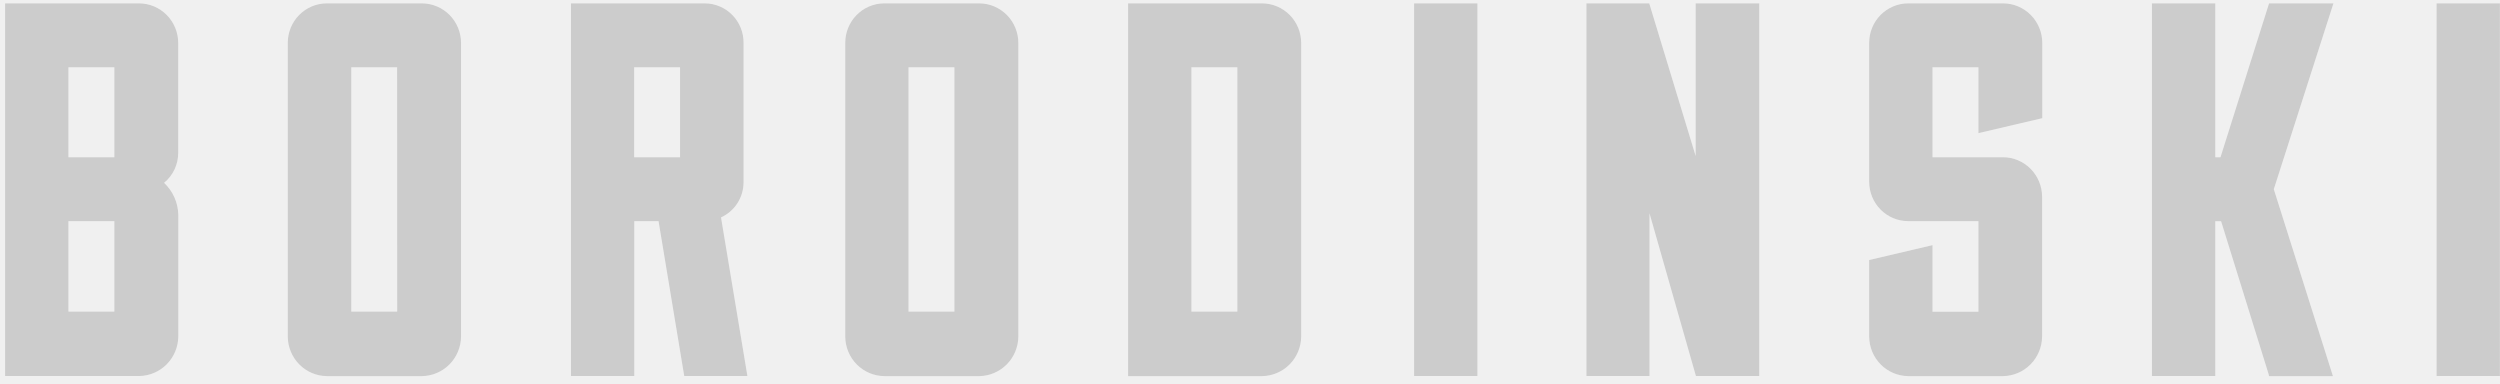
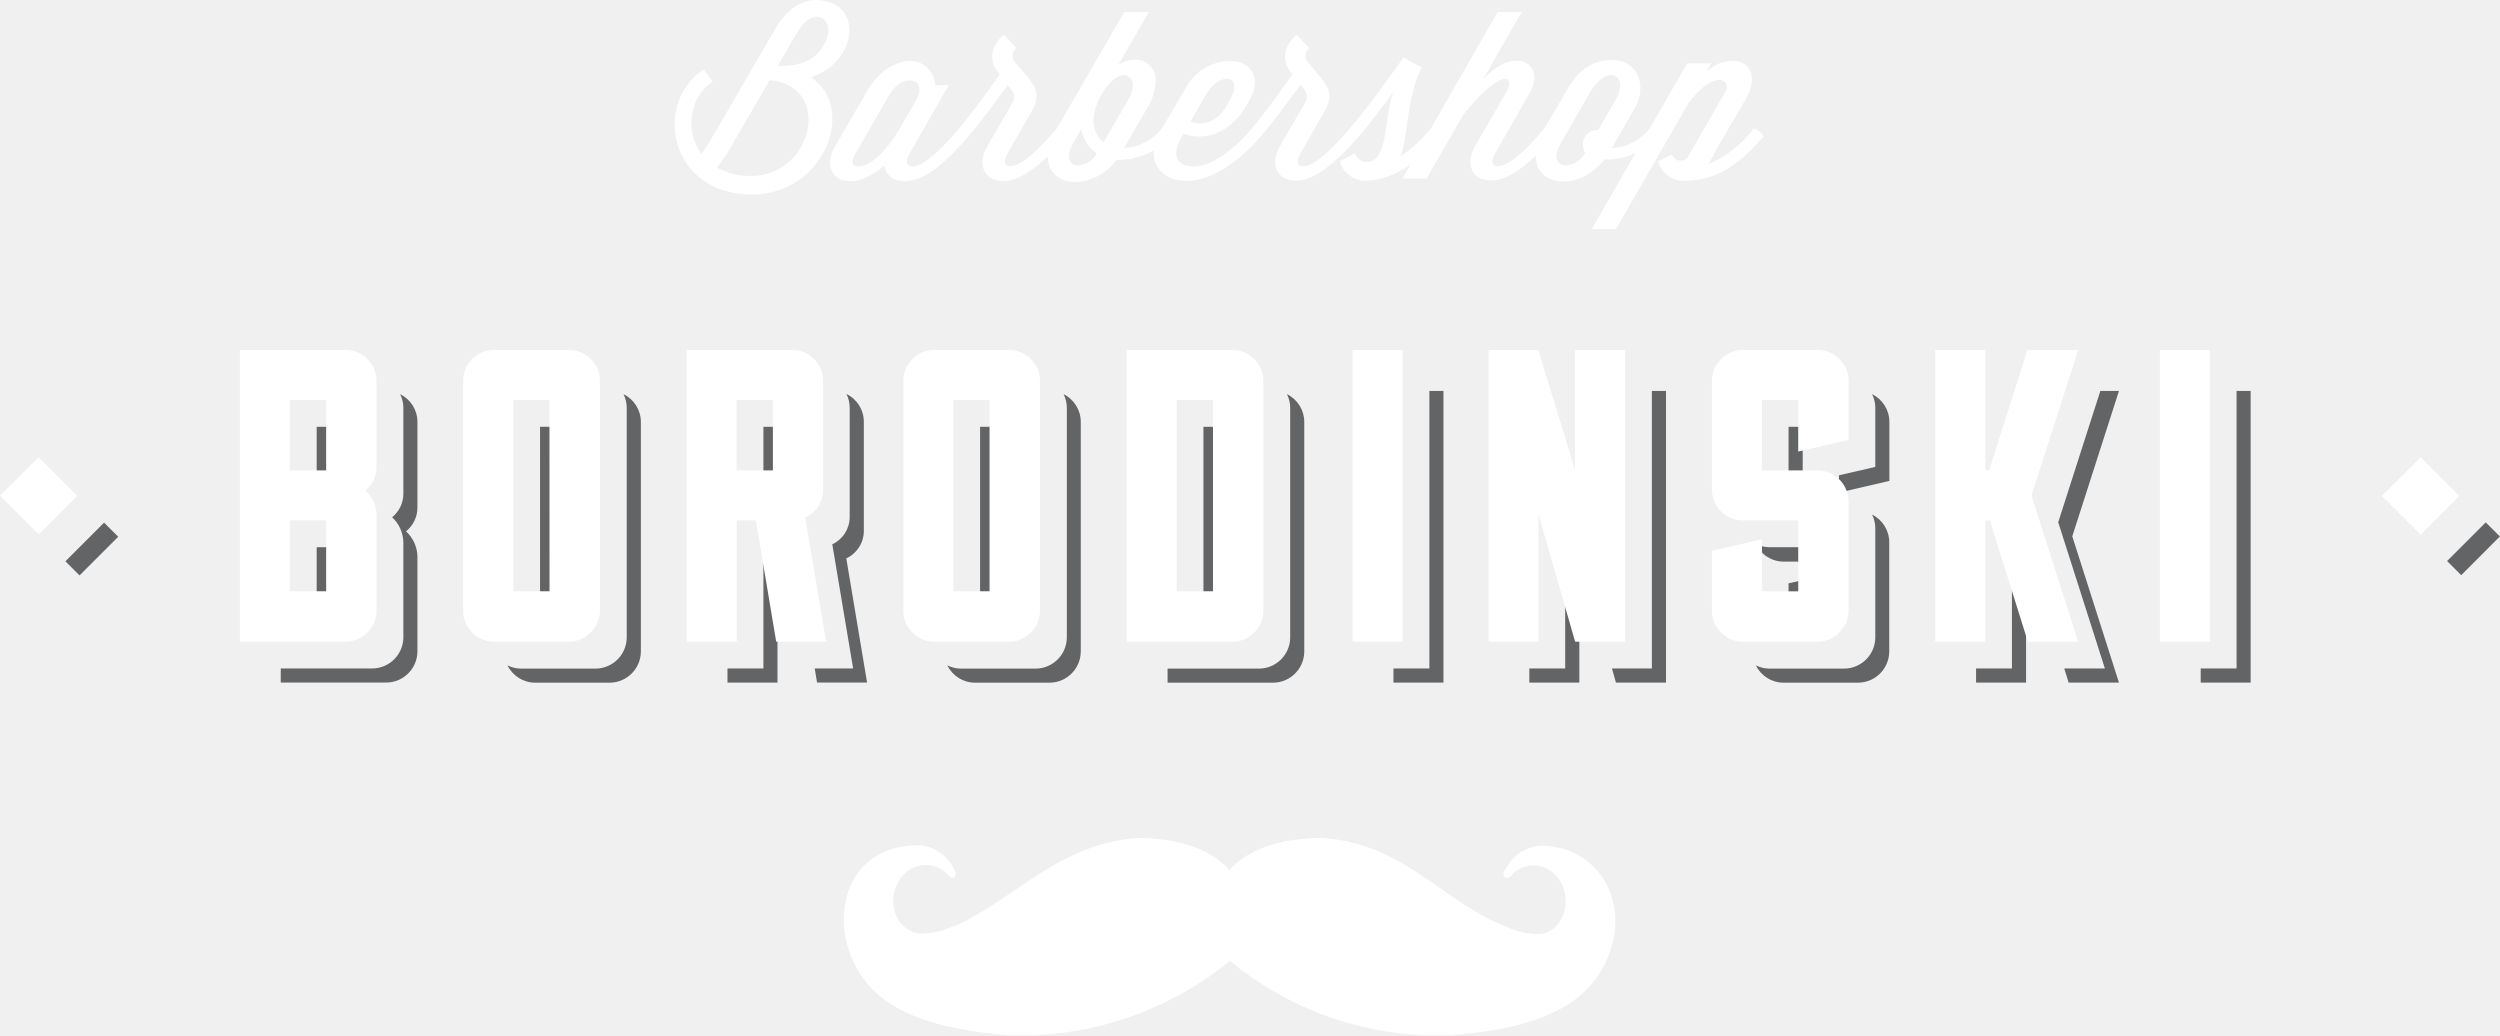
- <svg xmlns="http://www.w3.org/2000/svg" width="293" height="45" viewBox="0 0 293 45" fill="none">
-   <path d="M20.885 17.902C20.889 18.577 20.742 19.245 20.455 19.855C20.168 20.466 19.749 21.003 19.228 21.427C19.739 21.907 20.15 22.484 20.437 23.126C20.723 23.768 20.879 24.462 20.895 25.166V39.45C20.879 40.67 20.392 41.836 19.537 42.699C18.681 43.562 17.525 44.054 16.316 44.069H0.6V0.396H16.306C17.518 0.401 18.68 0.89 19.538 1.755C20.395 2.62 20.88 3.792 20.885 5.016V17.902ZM13.403 7.883H8.021V18.429H13.403V7.883ZM13.403 25.915H8.021V36.522H13.403V25.915ZM49.455 0.396C50.668 0.401 51.83 0.89 52.687 1.755C53.545 2.62 54.029 3.792 54.034 5.016V39.46C54.019 40.68 53.531 41.846 52.676 42.709C51.82 43.572 50.665 44.064 49.455 44.08H38.308C37.097 44.069 35.938 43.579 35.082 42.715C34.225 41.851 33.739 40.682 33.729 39.46V5.016C33.729 3.79 34.211 2.615 35.07 1.749C35.929 0.883 37.094 0.396 38.308 0.396H49.455ZM46.543 7.883H41.17V36.522H46.553L46.543 7.883ZM80.194 44.069L77.182 25.915H74.34V44.069H66.918V0.396H82.624C83.222 0.4 83.813 0.523 84.363 0.757C84.913 0.991 85.413 1.333 85.832 1.762C86.252 2.191 86.584 2.699 86.809 3.257C87.034 3.815 87.147 4.413 87.144 5.016V21.367C87.142 22.236 86.892 23.086 86.424 23.816C85.955 24.545 85.288 25.123 84.502 25.48L87.595 44.069H80.194ZM79.702 7.883H74.32V18.429H79.702V7.883ZM114.77 0.396C115.983 0.401 117.144 0.89 118.002 1.755C118.86 2.62 119.344 3.792 119.349 5.016V39.46C119.333 40.68 118.846 41.846 117.99 42.709C117.135 43.572 115.979 44.064 114.77 44.08H103.643C102.432 44.069 101.273 43.579 100.416 42.715C99.56 41.851 99.074 40.682 99.064 39.46V5.016C99.064 3.801 99.538 2.635 100.384 1.77C101.229 0.906 102.379 0.412 103.583 0.396H114.77ZM111.857 7.883H106.475V36.522H111.857V7.883ZM147.919 0.396C149.132 0.401 150.294 0.89 151.151 1.755C152.009 2.62 152.493 3.792 152.498 5.016V39.46C152.483 40.68 151.995 41.846 151.14 42.709C150.284 43.572 149.129 44.064 147.919 44.08H132.213V0.396H147.919ZM145.017 7.883H139.634V36.522H145.017V7.883ZM165.734 0.396H173.155V44.069H165.734V0.396ZM206.184 0.396V44.069H198.763L193.32 24.993V44.069H185.929V0.396H193.29L198.733 18.297V0.396H206.184ZM234.754 18.429C235.967 18.434 237.129 18.922 237.986 19.788C238.844 20.653 239.328 21.825 239.333 23.048V39.46C239.318 40.68 238.83 41.846 237.975 42.709C237.12 43.572 235.964 44.064 234.754 44.08H223.627C222.42 44.064 221.266 43.571 220.414 42.708C219.562 41.844 219.079 40.678 219.068 39.46V30.474L226.489 28.732V36.532H231.872V25.915H223.647C223.047 25.917 222.453 25.799 221.898 25.568C221.343 25.338 220.839 24.999 220.414 24.572C219.988 24.145 219.651 23.638 219.42 23.079C219.189 22.52 219.07 21.921 219.068 21.316V5.016C219.068 3.794 219.548 2.622 220.402 1.756C221.257 0.89 222.416 0.401 223.627 0.396H234.774C235.987 0.401 237.149 0.89 238.006 1.755C238.864 2.62 239.348 3.792 239.354 5.016V13.85L231.872 15.602V7.883H226.489V18.429H234.754ZM266.488 22.177L273.417 44.08H265.935L265.875 43.826L260.312 25.925H259.629V44.069H252.208V0.396H259.629V18.429H260.241L265.935 0.396H273.477L266.488 22.177ZM285.568 0.396H292.989V44.069H285.568V0.396Z" fill="white" />
-   <path d="M20.885 17.902C20.889 18.577 20.742 19.245 20.455 19.855C20.168 20.466 19.749 21.003 19.228 21.427C19.739 21.907 20.15 22.484 20.437 23.126C20.723 23.768 20.879 24.462 20.895 25.166V39.45C20.879 40.67 20.392 41.836 19.537 42.699C18.681 43.562 17.525 44.054 16.316 44.069H0.6V0.396H16.306C17.518 0.401 18.68 0.89 19.538 1.755C20.395 2.62 20.88 3.792 20.885 5.016V17.902ZM13.403 7.883H8.021V18.429H13.403V7.883ZM13.403 25.915H8.021V36.522H13.403V25.915ZM49.455 0.396C50.668 0.401 51.83 0.89 52.687 1.755C53.545 2.62 54.029 3.792 54.034 5.016V39.46C54.019 40.68 53.531 41.846 52.676 42.709C51.82 43.572 50.665 44.064 49.455 44.08H38.308C37.097 44.069 35.938 43.579 35.082 42.715C34.225 41.851 33.739 40.682 33.729 39.46V5.016C33.729 3.79 34.211 2.615 35.07 1.749C35.929 0.883 37.094 0.396 38.308 0.396H49.455ZM46.543 7.883H41.17V36.522H46.553L46.543 7.883ZM80.194 44.069L77.182 25.915H74.34V44.069H66.918V0.396H82.624C83.222 0.4 83.813 0.523 84.363 0.757C84.913 0.991 85.413 1.333 85.832 1.762C86.252 2.191 86.584 2.699 86.809 3.257C87.034 3.815 87.147 4.413 87.144 5.016V21.367C87.142 22.236 86.892 23.086 86.424 23.816C85.955 24.545 85.288 25.123 84.502 25.48L87.595 44.069H80.194ZM79.702 7.883H74.32V18.429H79.702V7.883ZM114.77 0.396C115.983 0.401 117.144 0.89 118.002 1.755C118.86 2.62 119.344 3.792 119.349 5.016V39.46C119.333 40.68 118.846 41.846 117.99 42.709C117.135 43.572 115.979 44.064 114.77 44.08H103.643C102.432 44.069 101.273 43.579 100.416 42.715C99.56 41.851 99.074 40.682 99.064 39.46V5.016C99.064 3.801 99.538 2.635 100.384 1.77C101.229 0.906 102.379 0.412 103.583 0.396H114.77ZM111.857 7.883H106.475V36.522H111.857V7.883ZM147.919 0.396C149.132 0.401 150.294 0.89 151.151 1.755C152.009 2.62 152.493 3.792 152.498 5.016V39.46C152.483 40.68 151.995 41.846 151.14 42.709C150.284 43.572 149.129 44.064 147.919 44.08H132.213V0.396H147.919ZM145.017 7.883H139.634V36.522H145.017V7.883ZM165.734 0.396H173.155V44.069H165.734V0.396ZM206.184 0.396V44.069H198.763L193.32 24.993V44.069H185.929V0.396H193.29L198.733 18.297V0.396H206.184ZM234.754 18.429C235.967 18.434 237.129 18.922 237.986 19.788C238.844 20.653 239.328 21.825 239.333 23.048V39.46C239.318 40.68 238.83 41.846 237.975 42.709C237.12 43.572 235.964 44.064 234.754 44.08H223.627C222.42 44.064 221.266 43.571 220.414 42.708C219.562 41.844 219.079 40.678 219.068 39.46V30.474L226.489 28.732V36.532H231.872V25.915H223.647C223.047 25.917 222.453 25.799 221.898 25.568C221.343 25.338 220.839 24.999 220.414 24.572C219.988 24.145 219.651 23.638 219.42 23.079C219.189 22.52 219.07 21.921 219.068 21.316V5.016C219.068 3.794 219.548 2.622 220.402 1.756C221.257 0.89 222.416 0.401 223.627 0.396H234.774C235.987 0.401 237.149 0.89 238.006 1.755C238.864 2.62 239.348 3.792 239.354 5.016V13.85L231.872 15.602V7.883H226.489V18.429H234.754ZM266.488 22.177L273.417 44.08H265.935L265.875 43.826L260.312 25.925H259.629V44.069H252.208V0.396H259.629V18.429H260.241L265.935 0.396H273.477L266.488 22.177ZM285.568 0.396H292.989V44.069H285.568V0.396Z" fill="black" fill-opacity="0.2" />
+ <svg xmlns="http://www.w3.org/2000/svg" viewBox="0 0 369.46 153.05">
+   <path d="M119.86 11.43C127 9 127.59 0 120.51 0c-1.95 0-4.28 1.37-5.88 4.17L105 20.73a13.83 13.83 0 01-1.37 2c-2.46-3.39-1.74-8.45 1.71-10.67L104 10.27c-7.46 4.75-5.27 18.48 7.18 18.48 10.6-.01 15.52-12.75 8.68-17.32zM111.07 26a10.23 10.23 0 01-5.13-1.23 18.43 18.43 0 001.78-2.53l6-10.37 1 .1C123 13.72 119.69 26 111.07 26zm3.83-16.21l2.87-4.93c2.6-4.48 5.92-1.85 4.14 1.5-1.37 2.57-3.39 3.36-7.01 3.43z" fill="#fff" />
+   <path d="M259.21 19l-.24.27a16.74 16.74 0 01-6.5 5c.58-.92 1-1.92 1.47-2.67l3.93-6.74c3.32-5.64-2.05-7.53-5.68-4.28l.72-1.23h-3.56L243.79 19l-.24.27a7.66 7.66 0 01-5.37 2.63l3.35-5.78c2.16-3.73.17-7.25-3.18-7.25-2.74 0-4.86 1.09-6.91 4.65l-1.75 3-1.46 2.48-.19.22c-2.57 3-5.06 5.34-6.64 5.34-.79 0-1.23-.55-.41-1.95l5.13-9c1.54-2.7.07-4.65-1.92-4.65-1.54 0-3.18.85-5 2.7l5.68-9.89h-3.56L211.45 19l-.2.23A22.14 22.14 0 01207 23.1c1.13-3.39.89-8.59 3.08-13.14l-2.67-1.44c-1.47 2-4.69 6.67-7.9 10.43l-.24.27c-2.57 3-5.06 5.34-6.64 5.34-.79 0-1.23-.55-.41-1.95l3.56-6.23c1.23-2.16.65-3.42-.51-4.82l-2-2.39a1.39 1.39 0 01.2-2.05l-1.85-2c-2 1.81-2.19 3.83-.92 5.47l.3.41c-1.57 2.22-3.69 5.23-6 8l-.24.27c-2.57 3-5.85 5.34-8.35 5.34-2.19 0-3.49-1.37-1.85-4.24l.34-.62c2.29 1 6.6.51 9.27-4.1l.51-.89c1.92-3.28.07-5.75-2.84-5.75a7.53 7.53 0 00-6.67 4.11L171.7 19l-.21.24a7.59 7.59 0 01-5.37 2.63l3.35-5.78a8.66 8.66 0 001.34-4.09 3 3 0 00-3.22-3.18 4.14 4.14 0 00-2.33.79l4.52-7.83h-3.63L156.18 19l-.19.21c-2.57 3-5.06 5.34-6.64 5.34-.79 0-1.23-.55-.41-1.95l3.56-6.23c1.23-2.16.65-3.42-.51-4.82l-2-2.39a1.39 1.39 0 01.21-2.05l-1.85-2c-2 1.81-2.19 3.83-.92 5.47l.31.41c-1.57 2.22-3.7 5.23-6 8l-.24.27c-2.57 3-5.06 5.34-6.64 5.34-.79 0-1.23-.55-.41-1.95l5.75-10.06h-2A3.7 3.7 0 00134.44 9c-1.92 0-4.58 1.51-6.09 4.11l-5 8.62c-1.51 2.64-.44 5.06 2.43 5.06 1.44 0 3.22-.92 4.93-2.33.17 1.37 1.27 2.33 3.08 2.33 2.94 0 6.33-3.15 9.27-6.57 1.71-2 3-3.76 5.88-7.63l.48.58a1.75 1.75 0 01.21 2l-3.76 6.53c-1.5 2.64-.44 5.06 2.43 5.06 2.06 0 4.34-1.55 6.54-3.65 0 2.43 1.81 3.8 4.11 3.8a7.87 7.87 0 006.05-3.3 6 6 0 00.79 0 10.44 10.44 0 004.72-1.4c-.19 2.57 1.68 4.52 4.82 4.52 4 0 8-3.15 11-6.57 1.71-2 3-3.76 5.88-7.63l.48.58a1.75 1.75 0 01.21 2l-3.76 6.53c-1.51 2.64-.44 5.06 2.43 5.06s6.33-3.15 9.27-6.57c2-2.33 3.8-4.82 5.06-6.5-1.4 3.7-.65 10.33-4 10.33a2 2 0 01-1.68-1.3L198 23.82a3.88 3.88 0 003.9 2.87 9.63 9.63 0 001-.07h.1a12.54 12.54 0 005.47-2.36l-1.22 2.12h3.59l5.4-9.41c5.48-6.88 7.9-6 6.36-3.35l-4.62 8c-1.51 2.63-.44 5.06 2.43 5.06 2.07 0 4.35-1.56 6.55-3.67 0 4.54 6.29 5.42 10.15.55h.79a9.8 9.8 0 003.81-.94l-6.48 11.24h3.59l10.64-18.51c4-5.41 6.47-3.42 5.54-1.81l-5.37 9.31a1.37 1.37 0 01-2.57 0l-2 1a3.88 3.88 0 003.9 2.87h.21c5.17-.1 8.55-3.18 11.46-6.57a2.25 2.25 0 00-1.42-1.15zm-81-5c2.05-3.52 5.68-2.94 3.56.75l-.51.89c-1.71 2.91-4 2.84-5.34 2.36zm-45.61 5.61c-2.16 3.39-4.28 5-5.75 5-.79 0-1.23-.55-.41-1.95l5-8.66c1.92-3.32 5.71-2.46 4 .75zm26.79 4.86a1.33 1.33 0 01-1.44-1.37 4 4 0 01.62-1.85l1.25-2.25a5.23 5.23 0 002.26 3.69 3.34 3.34 0 01-2.7 1.74zM163.1 21a3.84 3.84 0 01-1.51-3.22c0-2.53 2.46-6.67 4.48-6.67a1.36 1.36 0 011.34 1.54 4.33 4.33 0 01-.68 2.12zm73.08-1.78H236a2.1 2.1 0 00-2.09 2.12 2.34 2.34 0 00.34 1.2v.07c-1.68 2.87-5.75 2.33-3.63-1.37l2.7-4.69 1.68-2.93c2.5-4.24 5.92-2.57 3.76 1.13zM0 73.26l5.72-5.7 5.7 5.7-5.7 5.72zM352.01 73.29l5.72-5.72 5.71 5.72-5.71 5.71z" fill="#fff" />
+   <g fill="#636466">
+     <path d="M46.8 73.48h2.08v-8.32h3.27v-2.09H46.8zM61.69 75V62.32a4.56 4.56 0 00-2.56-4.07 4.46 4.46 0 01.48 2v12.68a4.47 4.47 0 01-1.66 3.51 5.2 5.2 0 011.66 3.69v14.1a4.63 4.63 0 01-4.56 4.56H41.49v2.08h15.64a4.63 4.63 0 004.56-4.56v-14.1A5.19 5.19 0 0060 78.52 4.47 4.47 0 0061.69 75z" />
+     <path d="M46.8 91.34h2.08v-8.39h3.27v-2.08H46.8zM79.81 91.34h2.08V65.16h3.27v-2.09h-5.35z" />
+     <path d="M92.14 58.25a4.46 4.46 0 01.48 2v34a4.63 4.63 0 01-4.56 4.56H77a4.5 4.5 0 01-2-.48 4.56 4.56 0 004.07 2.56h11.08a4.63 4.63 0 004.56-4.56v-34a4.57 4.57 0 00-2.57-4.08zM112.82 73.48h2.08v-8.32h3.28v-2.09h-5.36zM125.07 82.52a4.47 4.47 0 002.59-4.06V62.32a4.56 4.56 0 00-2.57-4.1 4.55 4.55 0 01.48 2v16.15a4.46 4.46 0 01-2.57 4.07l3.08 18.35h-5.68l.35 2.08h7.39zM115.65 80.87h-2.83v17.92h-5.31v2.09h7.39V82.95h1.1zM144.84 91.34h2.09V65.16h3.27v-2.09h-5.36z" />
+     <path d="M157.18 58.25a4.45 4.45 0 01.48 2v34a4.63 4.63 0 01-4.56 4.56H142a4.49 4.49 0 01-2-.48 4.56 4.56 0 004.07 2.56h11.09a4.63 4.63 0 004.56-4.56v-34a4.57 4.57 0 00-2.54-4.08zM177.85 91.34h2.09V65.16h3.27v-2.09h-5.36z" />
+     <path d="M190.19 58.25a4.46 4.46 0 01.48 2v34a4.63 4.63 0 01-4.56 4.56h-13.56v2.08h15.64a4.63 4.63 0 004.56-4.56v-34a4.57 4.57 0 00-2.56-4.08zM211.24 57.77v41.02h-5.31v2.09h7.39V57.77zM244.12 57.77v41.02h-5.9l.59 2.09h7.4V57.77zM231.31 79.95v18.84h-5.3v2.09h7.39V87.19zM263.58 83h6.11v-2.13h-8.19a4.51 4.51 0 01-2-.48 4.53 4.53 0 004.08 2.61zM266.41 85.73l-2.09.48v5.13h2.09zM276.66 58.25a4.46 4.46 0 01.48 2V69l-5.37 1.24v2.56l7.45-1.73v-8.75a4.56 4.56 0 00-2.56-4.07z" />
+     <path d="M276.66 76.05a4.46 4.46 0 01.48 2v16.2a4.63 4.63 0 01-4.56 4.56h-11.09a4.5 4.5 0 01-2-.48 4.56 4.56 0 004.07 2.56h11.08a4.63 4.63 0 004.56-4.56V80.12a4.56 4.56 0 00-2.54-4.07zM264.32 63.07v10.41h2.09v-8.32h3.27v-2.09zM298.01 80.87h-.68v17.92h-5.3v2.09h7.39V85.35zM313.15 57.77h-2.75l-6.23 19.41 6.9 21.61h-6.01l.58 1.84.06.25h7.45l-6.9-21.62zM330.53 57.77v41.02h-5.3v2.09h7.38V57.77z" />
+   </g>
+   <path d="M167.9 123.85h1.41c5.43.28 9.69 1.73 12.39 4.72 2.74-3 7-4.46 12.46-4.72h1.35c12.11.82 17.63 9.5 27.3 13.19a11.12 11.12 0 004.79 1c2.48-.27 4.06-2.78 3.74-5.58-.34-3-3.28-5.61-6.56-4.17a4.32 4.32 0 00-1.17.8c-.25.23-.53.83-1.17.61-.6-.5 0-1.23.31-1.65a6 6 0 016.07-3c5.63.4 10.67 5.34 9.81 12.82C236.71 149 226.53 152 214.46 153h-3.93a48.28 48.28 0 01-28.77-11 49.07 49.07 0 01-28.9 11H149c-12.16-1.07-22.44-4-24.23-15.46-.68-8.16 4.18-12.17 9.82-12.58a6.11 6.11 0 016.14 3c.28.46.8 1.17.31 1.72-.61.11-.91-.37-1.17-.61a4 4 0 00-2.82-1.23c-3.86-.14-6.08 4.15-4.54 7.61a4.33 4.33 0 003.37 2.52 11.69 11.69 0 004.79-1 23.84 23.84 0 003.87-1.9c7.35-4.26 13.1-10.31 23.36-11.22z" fill="#fff" />
+   <path d="M361.64 82.91l5.71-5.71 2.09 2.08-5.71 5.72zM9.67 82.95l5.71-5.71 2.09 2.08-5.72 5.72z" fill="#636466" />
+   <path d="M55.65 69A4.47 4.47 0 0154 72.48a5.2 5.2 0 011.66 3.69v14.1a4.63 4.63 0 01-4.56 4.56H35.45V51.72h15.64a4.59 4.59 0 014.56 4.56zm-7.45-9.89h-5.36v10.41h5.36zm0 17.8h-5.36v10.47h5.36zM84.1 51.72a4.59 4.59 0 014.56 4.56v34a4.63 4.63 0 01-4.56 4.56H73a4.59 4.59 0 01-4.56-4.56v-34A4.55 4.55 0 0173 51.72zm-2.9 7.39h-5.35v28.27h5.36zM114.71 94.83l-3-17.92h-2.83v17.92h-7.39V51.72h15.64a4.53 4.53 0 014.5 4.56v16.14a4.47 4.47 0 01-2.63 4.06l3.08 18.35zm-.49-35.72h-5.36v10.41h5.36zM149.14 51.72a4.59 4.59 0 014.56 4.56v34a4.63 4.63 0 01-4.56 4.56h-11.08a4.59 4.59 0 01-4.56-4.56v-34a4.55 4.55 0 014.56-4.56zm-2.9 7.39h-5.36v28.27h5.36zM182.15 51.72a4.59 4.59 0 014.56 4.56v34a4.63 4.63 0 01-4.56 4.56h-15.64V51.72zm-2.89 7.39h-5.36v28.27h5.36zM199.89 51.72h7.39v43.11h-7.39zM240.17 51.72v43.11h-7.39L227.36 76v18.83H220V51.72h7.33l5.42 17.67V51.72zM268.62 69.52a4.59 4.59 0 014.56 4.56v16.2a4.63 4.63 0 01-4.56 4.56h-11.08a4.59 4.59 0 01-4.54-4.56v-8.87l7.39-1.72v7.7h5.36V76.91h-8.19a4.55 4.55 0 01-4.56-4.56V56.28a4.55 4.55 0 014.56-4.56h11.08a4.59 4.59 0 014.56 4.56V65l-7.45 1.73v-7.62h-5.36v10.41zM300.22 73.22l6.9 21.62h-7.45l-.06-.25-5.54-17.67h-.68v17.91H286V51.72h7.39v17.8h.56l5.67-17.8h7.51zM319.19 51.72h7.39v43.11h-7.39z" fill="#fff" />
</svg>
